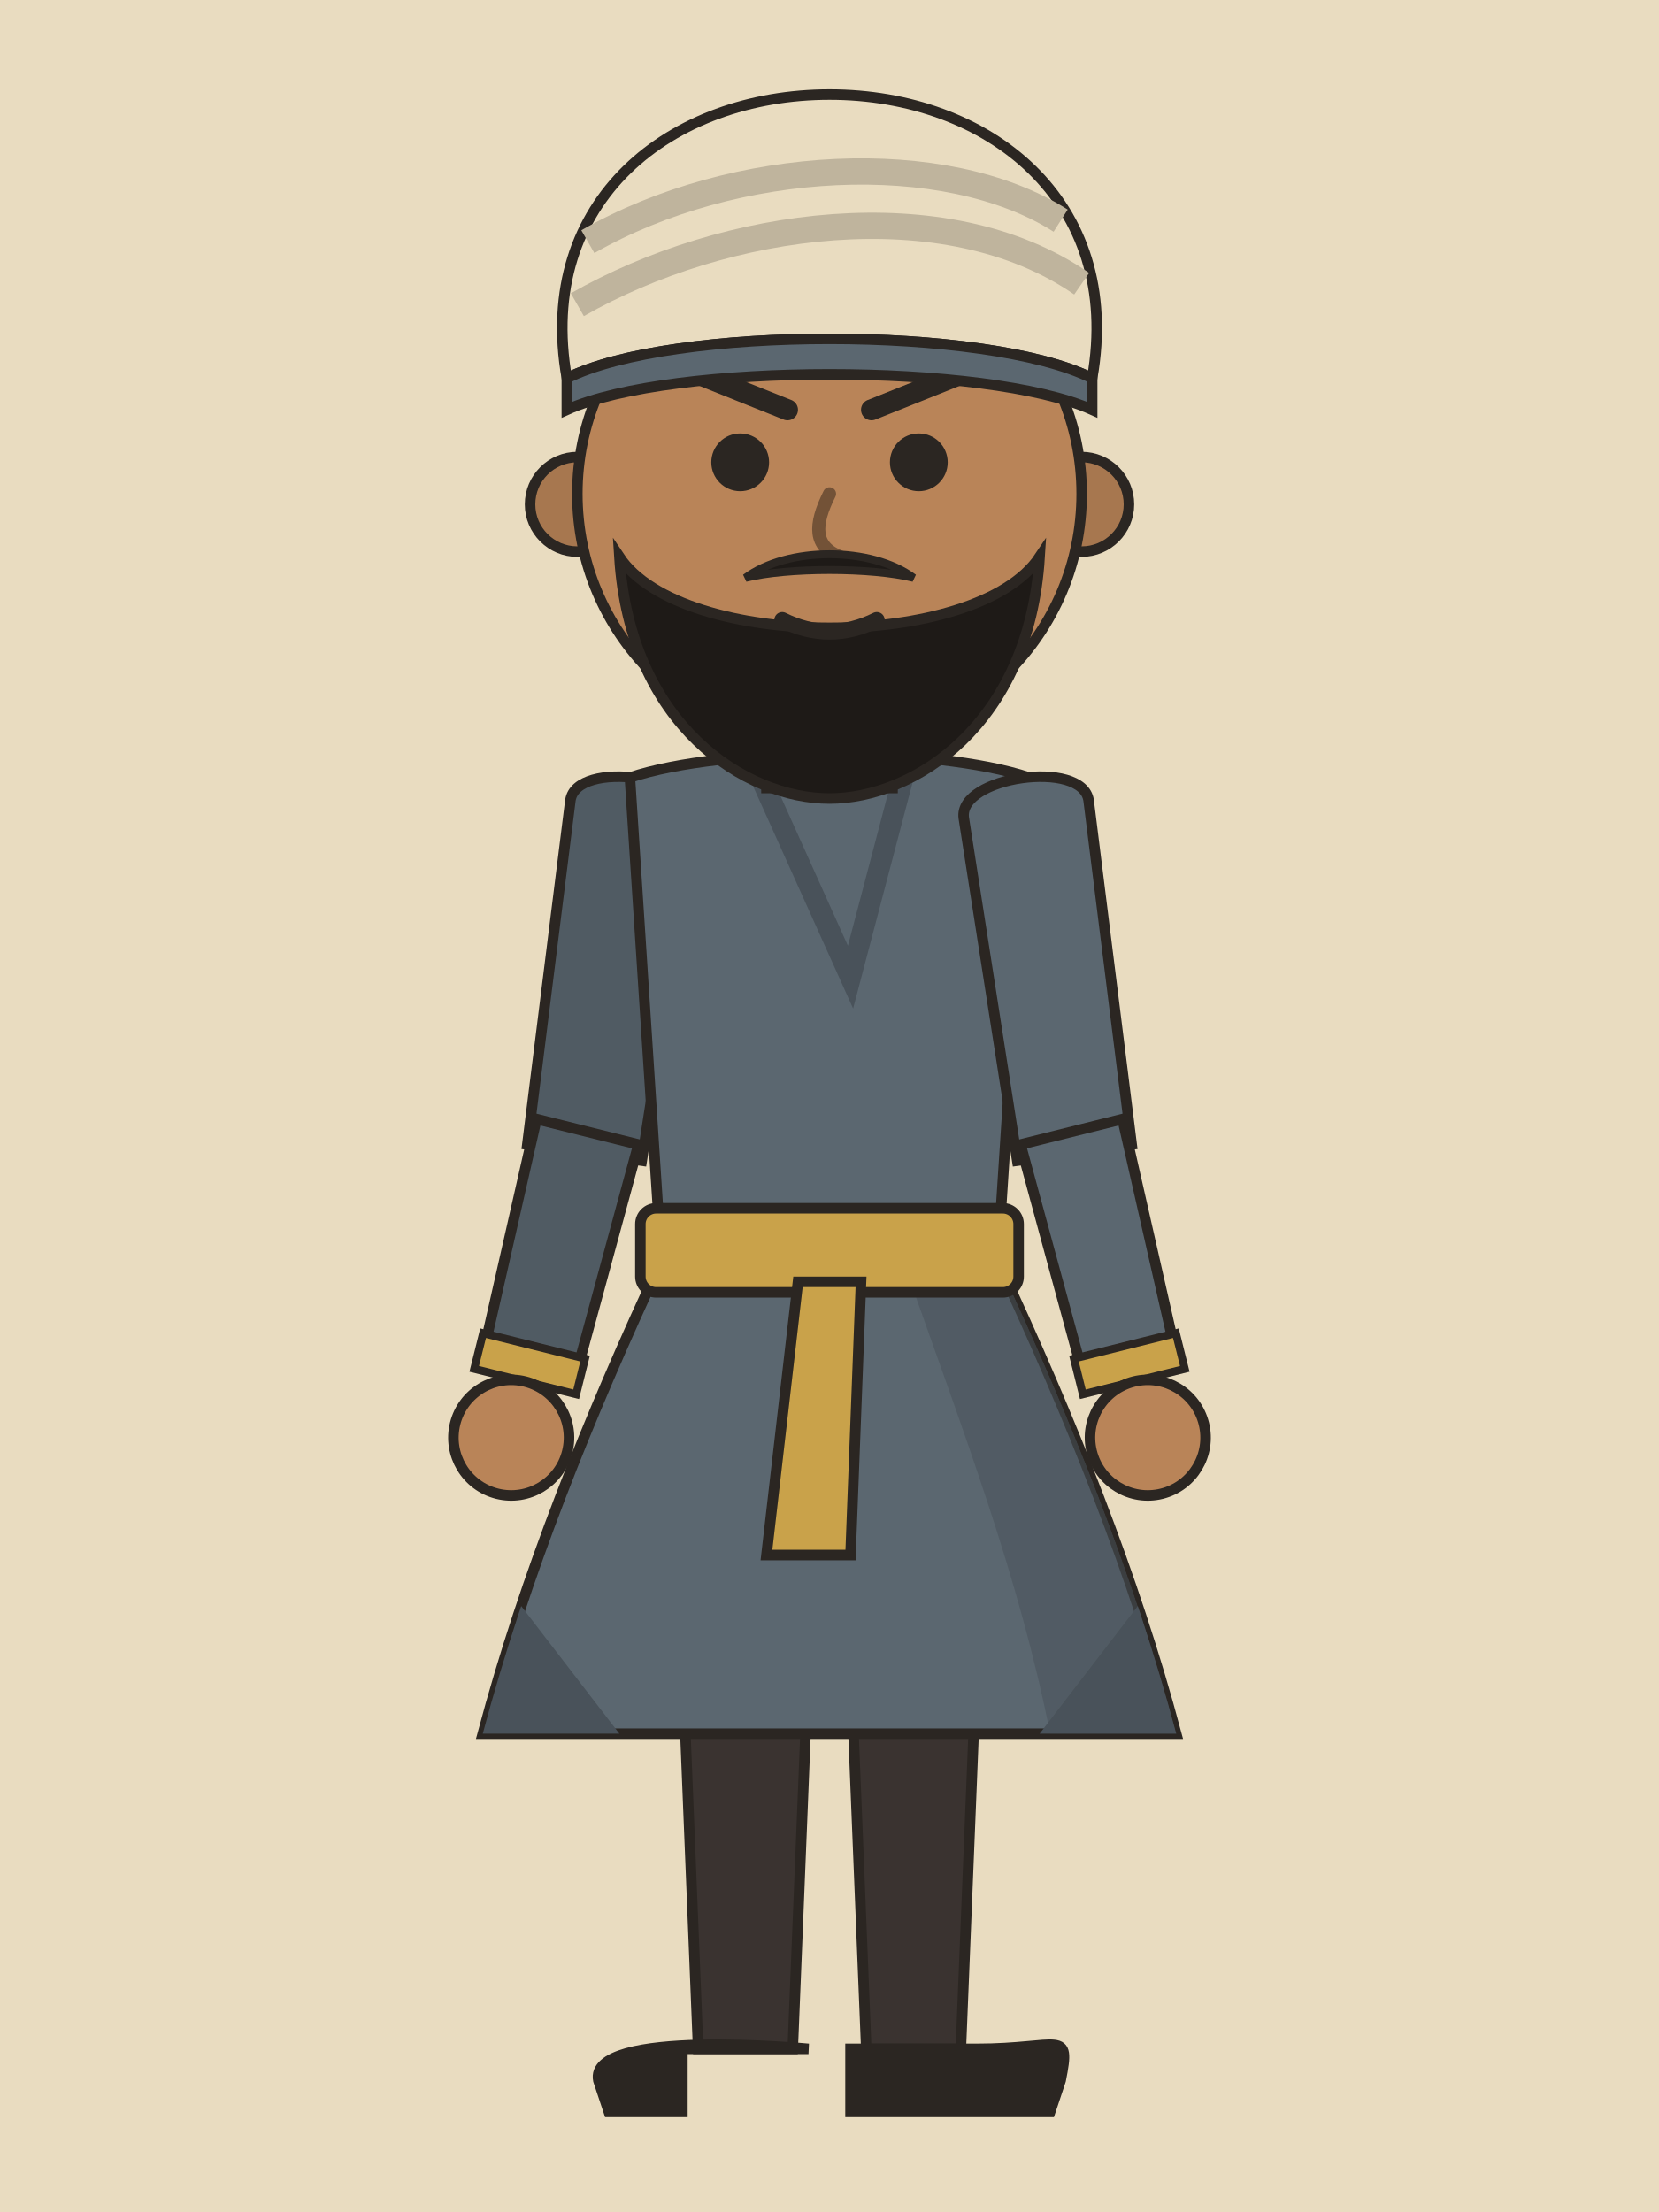
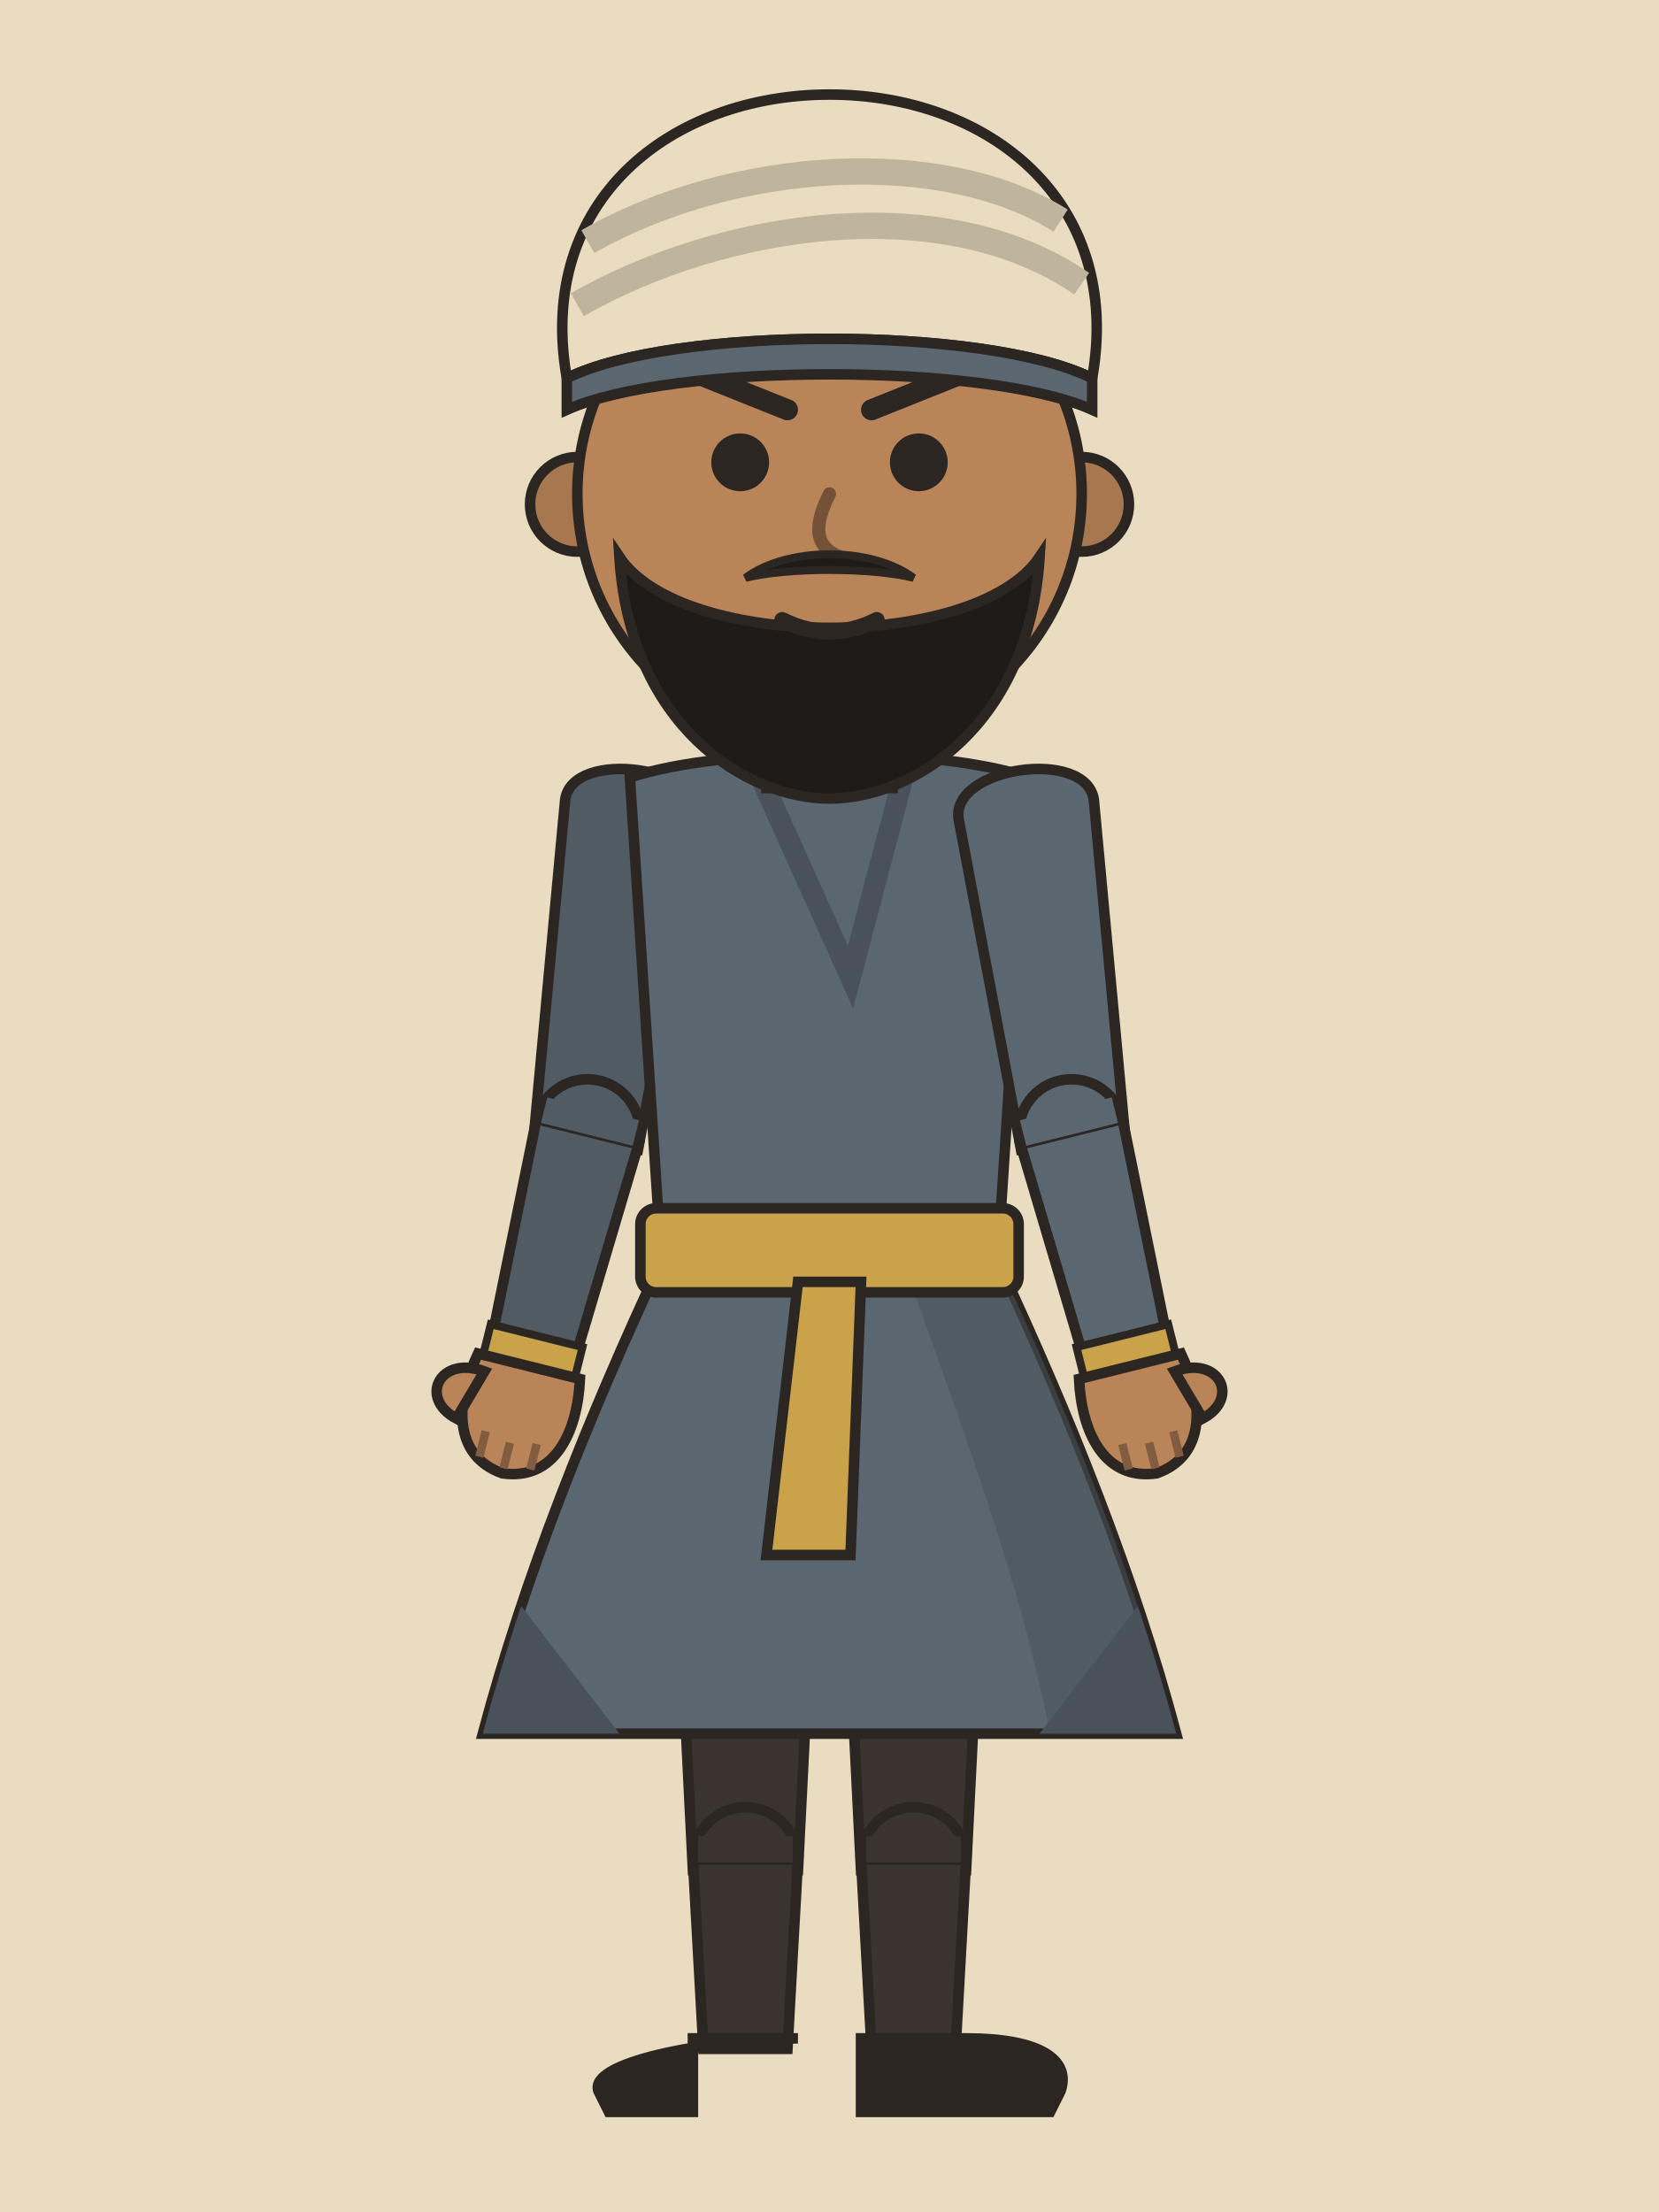
<svg xmlns="http://www.w3.org/2000/svg" viewBox="0 0 600 800" width="600" height="800">
  <rect width="600" height="800" fill="#E9DCC0" />
  <g id="abdali-root" transform="translate(300,760) scale(1.9,1.9)">
    <g id="abdali-walk" transform="translate(0,0)">
      <g transform="scale(1)">
        <g transform="translate(-16,-84)">
          <g id="abdali-legL" transform="rotate(0)">
-             <path d="M-12,0 L12,0 L9,74 L-9,74Z" fill="#3A3330" stroke="#2B2622" stroke-width="2" />
-             <path d="M-12,74 L12,74 C12,74 -30,70 -28,80 L-26,86 L-12,86Z" fill="#2B2622" stroke="#2B2622" stroke-width="2" />
+             <path d="M-12,0 L12,0 L10,40 L-10,40Z" fill="#3A3330" stroke="#2B2622" stroke-width="2" />
+             <g transform="translate(0,38)">
+               <g id="abdali-legL-lower" transform="rotate(0)">
+                 <circle r="10" fill="#3A3330" stroke="#2B2622" stroke-width="2" />
+                 <path d="M-10,0 L10,0 L8,36 L-8,36Z" fill="#3A3330" stroke="#2B2622" stroke-width="2" />
+                 <path d="M-9,-2 L9,-2" stroke="#3A3330" stroke-width="5" />
+                 <path d="M-10,34 L10,34 C-4,34 -30,38 -28,44 L-26,48 L-10,48Z" fill="#2B2622" stroke="#2B2622" stroke-width="2" />
+               </g>
+             </g>
          </g>
        </g>
        <g transform="translate(16,-84)">
          <g id="abdali-legR" transform="rotate(0)">
-             <path d="M-12,0 L12,0 L9,74 L-9,74Z" fill="#3A3330" stroke="#2B2622" stroke-width="2" />
-             <path d="M-12,74 L12,74 C28,74 30,70 28,80 L26,86 L-12,86Z" fill="#2B2622" stroke="#2B2622" stroke-width="2" />
+             <path d="M-12,0 L12,0 L10,40 L-10,40Z" fill="#3A3330" stroke="#2B2622" stroke-width="2" />
+             <g transform="translate(0,38)">
+               <g id="abdali-legR-lower" transform="rotate(0)">
+                 <circle r="10" fill="#3A3330" stroke="#2B2622" stroke-width="2" />
+                 <path d="M-10,0 L10,0 L8,36 L-8,36Z" fill="#3A3330" stroke="#2B2622" stroke-width="2" />
+                 <path d="M-9,-2 L9,-2" stroke="#3A3330" stroke-width="5" />
+                 <path d="M-10,34 L10,34 C24,34 30,38 28,44 L26,48 L-10,48Z" fill="#2B2622" stroke="#2B2622" stroke-width="2" />
+               </g>
+             </g>
          </g>
        </g>
        <g transform="translate(0,-84)">
          <g id="abdali-body" transform="scale(1,1)">
            <g transform="translate(0,84)">
              <g transform="translate(-38,-242)">
                <g id="abdali-armL-upper" transform="rotate(8)">
-                   <path d="M-12,-4 C-12,-12 12,-12 12,-4 L11,62 L-11,62Z" fill="#505b63" stroke="#2B2622" stroke-width="2" />
+                   <path d="M-13,-4 C-13,-14 13,-14 13,-4 L10,60 L-10,60Z" fill="#505b63" stroke="#2B2622" stroke-width="2" />
                  <g transform="translate(0,58)">
                    <g id="abdali-armL-lower" transform="rotate(6)">
-                       <path d="M-10,0 L10,0 L9,48 L-9,48Z" fill="#505b63" stroke="#2B2622" stroke-width="2" />
-                       <rect x="-10" y="42" width="20" height="7" fill="#C9A24A" stroke="#2B2622" stroke-width="1.5" />
-                       <circle cx="0" cy="60" r="11" fill="#B98458" stroke="#2B2622" stroke-width="2" />
+                       <circle cx="0" cy="0" r="10" fill="#505b63" stroke="#2B2622" stroke-width="2" />
+                       <path d="M-10,0 L10,0 L8,46 L-8,46Z" fill="#505b63" stroke="#2B2622" stroke-width="2" />
+                       <path d="M-9,-2 L9,-2" stroke="#505b63" stroke-width="5" />
+                       <rect x="-9" y="40" width="18" height="7" fill="#C9A24A" stroke="#2B2622" stroke-width="1.5" />
+                       <g transform="translate(0,46)">
+                         <g id="abdali-armL-hand">
+                           <g class="hand">
+                             <path d="M-10,0 C-12,10 -10,20 0,21 C10,20 12,10 10,0Z" fill="#B98458" stroke="#2B2622" stroke-width="2" />
+                             <path d="M-8,3 C-17,2 -19,11 -11,13Z" fill="#B98458" stroke="#2B2622" stroke-width="2" />
+                             <path d="M-5,14 L-5,19 M0,15 L0,20 M5,14 L5,19" stroke="#825c3e" stroke-width="1.6" />
+                           </g>
+                         </g>
+                       </g>
                    </g>
                  </g>
                </g>
              </g>
              <g id="abdali-torso">
                <clipPath id="abdali-tclip">
                  <path d="M-38,-252 C-20,-258 20,-258 38,-252 L32,-160 C46,-130 58,-100 66,-70 L-66,-70 C-58,-100 -46,-130 -32,-160Z" />
                </clipPath>
                <path d="M-38,-252 C-20,-258 20,-258 38,-252 L32,-160 C46,-130 58,-100 66,-70 L-66,-70 C-58,-100 -46,-130 -32,-160Z" fill="#5B6770" stroke="#2B2622" stroke-width="2" />
                <g clip-path="url(#abdali-tclip)">
                  <path d="M-66,-70 L-60,-96 L-40,-70Z M66,-70 L60,-96 L40,-70Z" fill="#49525a" />
                  <path d="M14,-160 C26,-126 36,-100 42,-70 L66,-70 C58,-100 46,-130 32,-160Z" fill="#49525a" opacity="0.55" />
                </g>
                <path d="M-14,-254 L4,-214 L14,-252" fill="none" stroke="#49525a" stroke-width="4" />
                <rect x="-36" y="-170" width="72" height="16" rx="3" fill="#C9A24A" stroke="#2B2622" stroke-width="2" />
                <path d="M-6,-156 L-12,-104 L4,-104 L6,-156Z" fill="#C9A24A" stroke="#2B2622" stroke-width="2" />
              </g>
              <g transform="translate(0,-254)">
                <g id="abdali-head" transform="rotate(0)">
                  <rect x="-12" y="-14" width="24" height="18" fill="#9d704b" stroke="#2B2622" stroke-width="2" />
                  <circle cx="-48" cy="-50" r="9" fill="#a7774f" stroke="#2B2622" stroke-width="2" />
                  <circle cx="48" cy="-50" r="9" fill="#a7774f" stroke="#2B2622" stroke-width="2" />
                  <circle cx="0" cy="-52" r="48" fill="#B98458" stroke="#2B2622" stroke-width="2" />
                  <path d="M-40,-40 C-38,-8 -16,6 0,6 C16,6 38,-8 40,-40 C28,-22 -28,-22 -40,-40Z" fill="#1E1A17" stroke="#2B2622" stroke-width="2" />
                  <g id="abdali-eyes">
                    <g id="abdali-eyes-open">
                      <circle cx="-17" cy="-58" r="5.5" fill="#2B2622" />
                      <circle cx="17" cy="-58" r="5.5" fill="#2B2622" />
                    </g>
                    <g id="abdali-eyes-shut" opacity="0">
                      <path d="M-23,-58 L-11,-58 M11,-58 L23,-58" stroke="#2B2622" stroke-width="3" stroke-linecap="round" />
                    </g>
                  </g>
                  <g id="abdali-brows" transform="translate(0,0)">
                    <path d="M-28,-76 L-8,-68" stroke="#2B2622" stroke-width="4" stroke-linecap="round" fill="none" />
                    <path d="M8,-68 L28,-76" stroke="#2B2622" stroke-width="4" stroke-linecap="round" fill="none" />
                  </g>
                  <path d="M0,-52 C-3,-46 -3,-42 2,-40" stroke="#735237" stroke-width="2.5" fill="none" stroke-linecap="round" />
                  <path d="M-16,-36 C-8,-42 8,-42 16,-36 C8,-38 -8,-38 -16,-36Z" fill="#1E1A17" stroke="#2B2622" stroke-width="1.5" />
                  <g id="abdali-mouth">
                    <path id="abdali-m0" d="M-9,-28 C-3,-25 3,-25 9,-28" stroke="#2B2622" stroke-width="3" fill="none" stroke-linecap="round" />
                    <ellipse id="abdali-m1" cx="0" cy="-27" rx="7" ry="4" fill="#5A2A24" stroke="#2B2622" stroke-width="1.5" opacity="0" />
                    <ellipse id="abdali-m2" cx="0" cy="-26" rx="8" ry="8" fill="#5A2A24" stroke="#2B2622" stroke-width="1.5" opacity="0" />
                  </g>
                  <g id="abdali-hat">
                    <path d="M-50,-74 C-56,-108 -30,-128 0,-128 C30,-128 56,-108 50,-74 C30,-84 -30,-84 -50,-74Z" fill="#E9DCC0" stroke="#2B2622" stroke-width="2" />
                    <path d="M-48,-88 C-20,-104 22,-110 48,-92" fill="none" stroke="#bfb49d" stroke-width="5" />
                    <path d="M-46,-100 C-18,-116 22,-118 44,-104" fill="none" stroke="#bfb49d" stroke-width="5" />
                    <path d="M-50,-74 C-30,-84 30,-84 50,-74 L50,-68 C30,-77 -30,-77 -50,-68Z" fill="#5B6770" stroke="#2B2622" stroke-width="2" />
                  </g>
                </g>
              </g>
              <g transform="translate(38,-242)">
                <g id="abdali-armR-upper" transform="rotate(-8)">
-                   <path d="M-12,-4 C-12,-12 12,-12 12,-4 L11,62 L-11,62Z" fill="#5b6770" stroke="#2B2622" stroke-width="2" />
+                   <path d="M-13,-4 C-13,-14 13,-14 13,-4 L10,60 L-10,60Z" fill="#5b6770" stroke="#2B2622" stroke-width="2" />
                  <g transform="translate(0,58)">
                    <g id="abdali-armR-lower" transform="rotate(-6)">
-                       <path d="M-10,0 L10,0 L9,48 L-9,48Z" fill="#5b6770" stroke="#2B2622" stroke-width="2" />
-                       <rect x="-10" y="42" width="20" height="7" fill="#C9A24A" stroke="#2B2622" stroke-width="1.5" />
-                       <circle cx="0" cy="60" r="11" fill="#B98458" stroke="#2B2622" stroke-width="2" />
+                       <circle cx="0" cy="0" r="10" fill="#5b6770" stroke="#2B2622" stroke-width="2" />
+                       <path d="M-10,0 L10,0 L8,46 L-8,46Z" fill="#5b6770" stroke="#2B2622" stroke-width="2" />
+                       <path d="M-9,-2 L9,-2" stroke="#5b6770" stroke-width="5" />
+                       <rect x="-9" y="40" width="18" height="7" fill="#C9A24A" stroke="#2B2622" stroke-width="1.5" />
+                       <g transform="translate(0,46)">
+                         <g id="abdali-armR-hand">
+                           <g class="hand">
+                             <path d="M-10,0 C-12,10 -10,20 0,21 C10,20 12,10 10,0Z" fill="#B98458" stroke="#2B2622" stroke-width="2" />
+                             <path d="M8,3 C17,2 19,11 11,13Z" fill="#B98458" stroke="#2B2622" stroke-width="2" />
+                             <path d="M-5,14 L-5,19 M0,15 L0,20 M5,14 L5,19" stroke="#825c3e" stroke-width="1.6" />
+                           </g>
+                         </g>
+                       </g>
                    </g>
                  </g>
                </g>
              </g>
            </g>
          </g>
        </g>
      </g>
    </g>
  </g>
</svg>
